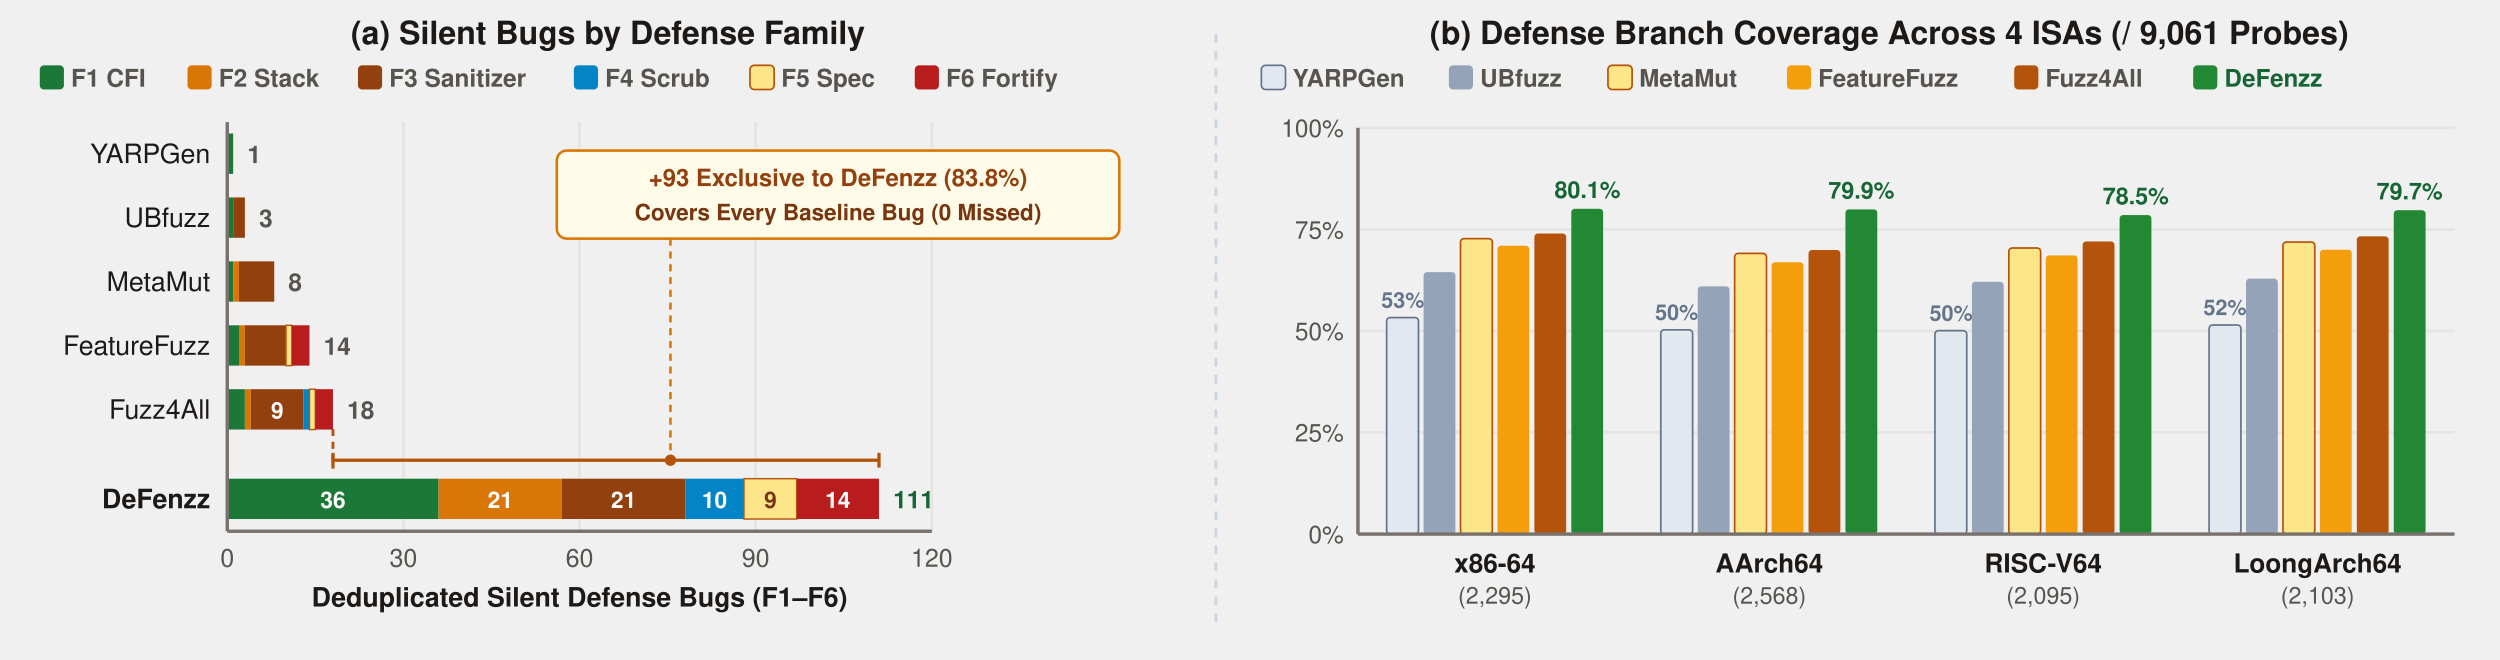
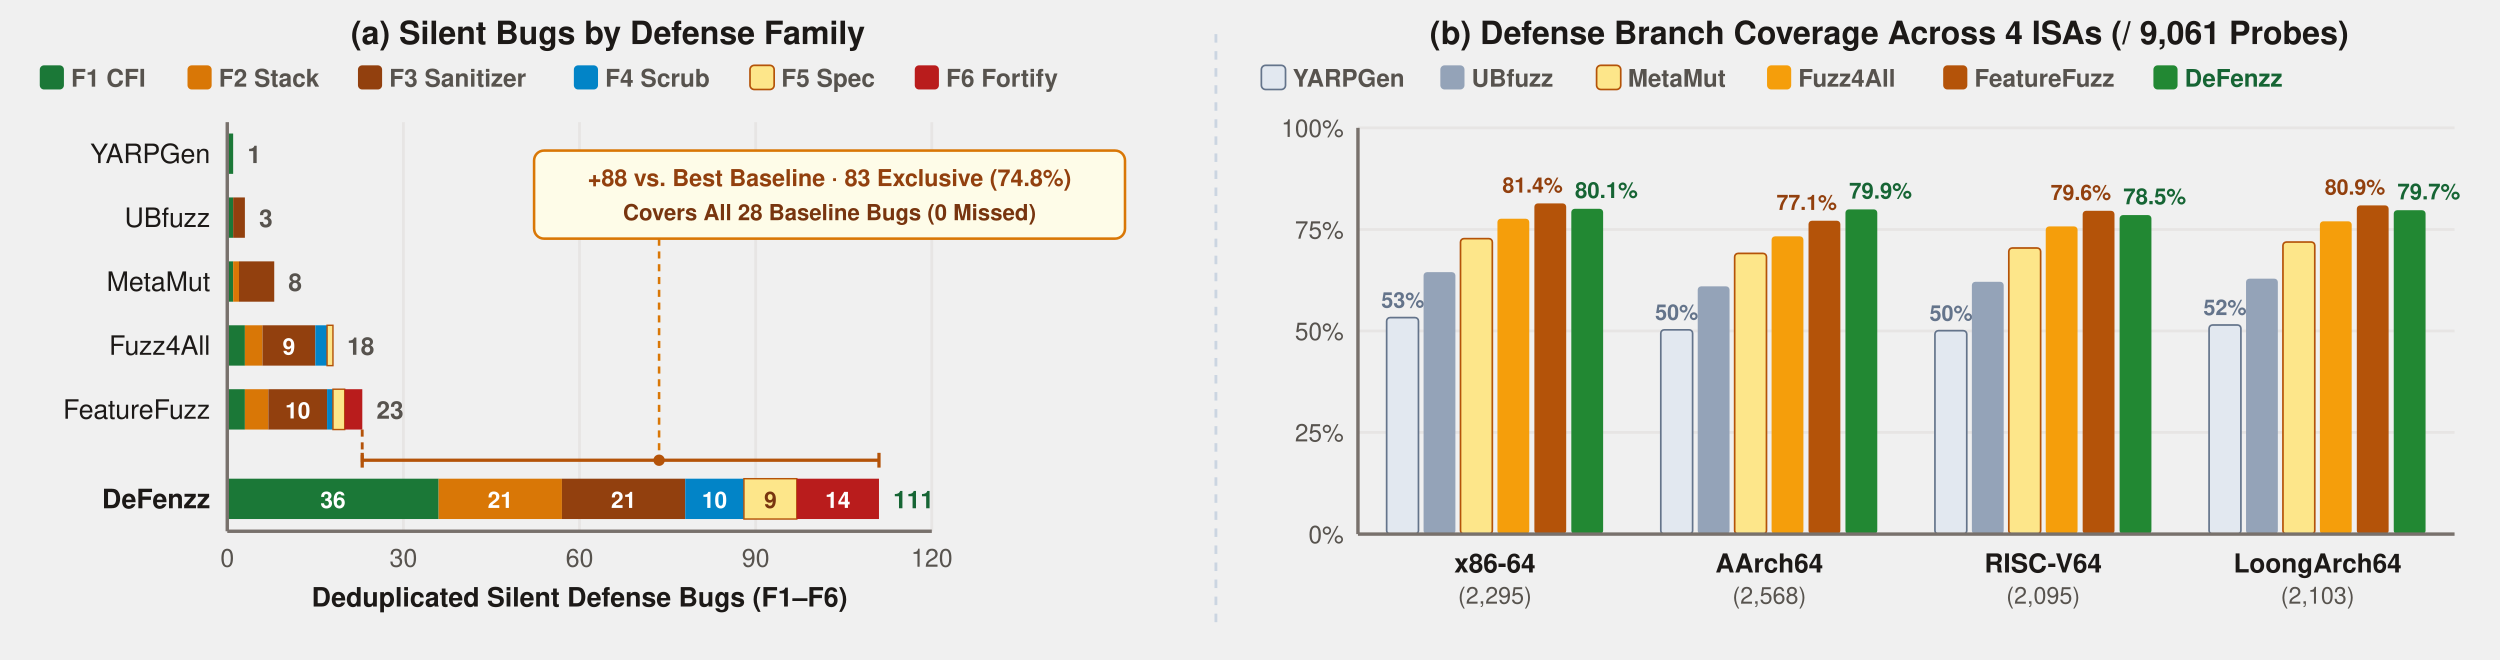
<svg xmlns="http://www.w3.org/2000/svg" viewBox="0 0 880 232" width="880" height="232" style="background-color: #FFFFFF; font-family: 'Helvetica Neue', Helvetica, Arial, sans-serif;">
  <text x="214" y="15.5" fill="#1C1917" font-size="11.3" font-weight="700" text-anchor="middle">(a) Silent Bugs by Defense Family</text>
  <rect x="14" y="23" width="8.5" height="8.5" rx="1.5" fill="#1B7837" />
  <text x="25" y="30.5" fill="#57534E" font-size="8.6" font-weight="600">F1 CFI</text>
  <rect x="66" y="23" width="8.5" height="8.5" rx="1.5" fill="#D97706" />
  <text x="77" y="30.5" fill="#57534E" font-size="8.6" font-weight="600">F2 Stack</text>
  <rect x="126" y="23" width="8.5" height="8.5" rx="1.5" fill="#92400E" />
  <text x="137" y="30.5" fill="#57534E" font-size="8.6" font-weight="600">F3 Sanitizer</text>
  <rect x="202" y="23" width="8.5" height="8.5" rx="1.5" fill="#0284C7" />
  <text x="213" y="30.5" fill="#57534E" font-size="8.6" font-weight="600">F4 Scrub</text>
  <rect x="264" y="23" width="8.5" height="8.5" rx="1.5" fill="#FDE68A" stroke="#B45309" stroke-width="0.6" />
  <text x="275" y="30.5" fill="#57534E" font-size="8.6" font-weight="600">F5 Spec</text>
  <rect x="322" y="23" width="8.5" height="8.5" rx="1.5" fill="#B91C1C" />
  <text x="333" y="30.5" fill="#57534E" font-size="8.6" font-weight="600">F6 Fortify</text>
  <line x1="80.0" y1="43" x2="80.0" y2="187.0" stroke="#E7E5E4" stroke-width="1" />
  <text x="80.0" y="199.5" fill="#57534E" font-size="8.8" text-anchor="middle">0</text>
  <line x1="142.0" y1="43" x2="142.0" y2="187.0" stroke="#E7E5E4" stroke-width="1" />
  <text x="142.0" y="199.5" fill="#57534E" font-size="8.8" text-anchor="middle">30</text>
  <line x1="204.0" y1="43" x2="204.0" y2="187.0" stroke="#E7E5E4" stroke-width="1" />
  <text x="204.0" y="199.5" fill="#57534E" font-size="8.8" text-anchor="middle">60</text>
  <line x1="266.0" y1="43" x2="266.0" y2="187.0" stroke="#E7E5E4" stroke-width="1" />
  <text x="266.0" y="199.5" fill="#57534E" font-size="8.8" text-anchor="middle">90</text>
  <line x1="328.0" y1="43" x2="328.0" y2="187.0" stroke="#E7E5E4" stroke-width="1" />
  <text x="328.0" y="199.5" fill="#57534E" font-size="8.8" text-anchor="middle">120</text>
  <text x="204.0" y="213.5" fill="#1C1917" font-size="9.4" font-weight="600" text-anchor="middle">Deduplicated Silent Defense Bugs (F1–F6)</text>
-   <line x1="117.2" y1="151.0" x2="117.2" y2="165.0" stroke="#B45309" stroke-width="1" stroke-dasharray="2.5,2" />
-   <line x1="117.2" y1="162.0" x2="309.4" y2="162.0" stroke="#B45309" stroke-width="1.15" />
-   <line x1="117.2" y1="159.4" x2="117.2" y2="164.6" stroke="#B45309" stroke-width="1.15" />
+   <line x1="127.5" y1="151.2" x2="127.5" y2="164.6" stroke="#B45309" stroke-width="1" stroke-dasharray="2.5,2" />
+   <line x1="127.5" y1="162.0" x2="309.4" y2="162.0" stroke="#B45309" stroke-width="1.15" />
+   <line x1="127.5" y1="159.4" x2="127.5" y2="164.6" stroke="#B45309" stroke-width="1.15" />
  <line x1="309.4" y1="159.4" x2="309.4" y2="164.6" stroke="#B45309" stroke-width="1.15" />
-   <line x1="236.0" y1="84.0" x2="236.0" y2="162.0" stroke="#D97706" stroke-width="0.9" stroke-dasharray="2.5,2" />
-   <circle cx="236.0" cy="162.0" r="2.0" fill="#B45309" />
-   <rect x="196.0" y="53.0" width="198.0" height="31.0" rx="3.5" fill="#FEFCE8" stroke="#D97706" stroke-width="0.9" />
-   <text x="295.0" y="65.5" fill="#92400E" font-size="8.4" font-weight="700" text-anchor="middle">+93 Exclusive to DeFenzz (83.8%)</text>
-   <text x="295.0" y="77.5" fill="#78350F" font-size="7.9" font-weight="600" text-anchor="middle">Covers Every Baseline Bug (0 Missed)</text>
+   <line x1="232.0" y1="84.0" x2="232.0" y2="162.0" stroke="#D97706" stroke-width="0.9" stroke-dasharray="2.5,2" />
+   <circle cx="232.0" cy="162.0" r="2.0" fill="#B45309" />
+   <rect x="188.0" y="53.0" width="208.0" height="31.0" rx="3.5" fill="#FEFCE8" stroke="#D97706" stroke-width="0.9" />
+   <text x="292.0" y="65.5" fill="#92400E" font-size="8.2" font-weight="700" text-anchor="middle">+88 vs. Best Baseline · 83 Exclusive (74.8%)</text>
+   <text x="292.0" y="77.5" fill="#78350F" font-size="7.8" font-weight="600" text-anchor="middle">Covers All 28 Baseline Bugs (0 Missed)</text>
  <text x="74" y="57.4" fill="#1C1917" font-size="9.4" font-weight="500" text-anchor="end">YARPGen</text>
  <rect x="80.00" y="47.0" width="2.07" height="14.2" fill="#1B7837" />
  <text x="87.1" y="57.4" fill="#57534E" font-size="8.6" font-weight="600">1</text>
  <text x="74" y="79.9" fill="#1C1917" font-size="9.4" font-weight="500" text-anchor="end">UBfuzz</text>
  <rect x="80.00" y="69.5" width="2.07" height="14.2" fill="#1B7837" />
  <rect x="82.07" y="69.5" width="4.13" height="14.2" fill="#92400E" />
  <text x="91.2" y="79.9" fill="#57534E" font-size="8.6" font-weight="600">3</text>
  <text x="74" y="102.4" fill="#1C1917" font-size="9.4" font-weight="500" text-anchor="end">MetaMut</text>
  <rect x="80.00" y="92.0" width="2.07" height="14.2" fill="#1B7837" />
  <rect x="82.07" y="92.0" width="2.07" height="14.2" fill="#D97706" />
  <rect x="84.13" y="92.0" width="12.40" height="14.2" fill="#92400E" />
  <text x="101.5" y="102.4" fill="#57534E" font-size="8.6" font-weight="600">8</text>
-   <text x="74" y="124.9" fill="#1C1917" font-size="9.4" font-weight="500" text-anchor="end">FeatureFuzz</text>
-   <rect x="80.00" y="114.5" width="4.13" height="14.2" fill="#1B7837" />
-   <rect x="84.13" y="114.5" width="2.07" height="14.2" fill="#D97706" />
-   <rect x="86.20" y="114.5" width="14.47" height="14.2" fill="#92400E" />
-   <rect x="100.67" y="114.5" width="2.07" height="14.2" fill="#FDE68A" stroke="#B45309" stroke-width="0.5" />
-   <rect x="102.73" y="114.5" width="6.20" height="14.2" fill="#B91C1C" />
-   <text x="113.9" y="124.9" fill="#57534E" font-size="8.6" font-weight="600">14</text>
-   <text x="74" y="147.4" fill="#1C1917" font-size="9.4" font-weight="500" text-anchor="end">Fuzz4All</text>
+   <text x="74" y="124.9" fill="#1C1917" font-size="9.4" font-weight="500" text-anchor="end">Fuzz4All</text>
+   <rect x="80.00" y="114.5" width="6.20" height="14.2" fill="#1B7837" />
+   <rect x="86.20" y="114.5" width="6.20" height="14.2" fill="#D97706" />
+   <rect x="92.40" y="114.5" width="18.60" height="14.2" fill="#92400E" />
+   <text x="101.7" y="124.8" fill="#FFFFFF" font-size="8.0" font-weight="700" text-anchor="middle">9</text>
+   <rect x="111.00" y="114.5" width="4.13" height="14.2" fill="#0284C7" />
+   <rect x="115.13" y="114.5" width="2.07" height="14.2" fill="#FDE68A" stroke="#B45309" stroke-width="0.5" />
+   <text x="122.2" y="124.9" fill="#57534E" font-size="8.6" font-weight="600">18</text>
+   <text x="74" y="147.4" fill="#1C1917" font-size="9.4" font-weight="500" text-anchor="end">FeatureFuzz</text>
  <rect x="80.00" y="137.0" width="6.20" height="14.2" fill="#1B7837" />
-   <rect x="86.20" y="137.0" width="2.07" height="14.2" fill="#D97706" />
-   <rect x="88.27" y="137.0" width="18.60" height="14.2" fill="#92400E" />
-   <text x="97.6" y="147.3" fill="#FFFFFF" font-size="8.0" font-weight="700" text-anchor="middle">9</text>
-   <rect x="106.87" y="137.0" width="2.07" height="14.2" fill="#0284C7" />
-   <rect x="108.93" y="137.0" width="2.07" height="14.2" fill="#FDE68A" stroke="#B45309" stroke-width="0.5" />
-   <rect x="111.00" y="137.0" width="6.20" height="14.2" fill="#B91C1C" />
-   <text x="122.2" y="147.4" fill="#57534E" font-size="8.6" font-weight="600">18</text>
+   <rect x="86.20" y="137.0" width="8.27" height="14.2" fill="#D97706" />
+   <rect x="94.47" y="137.0" width="20.67" height="14.2" fill="#92400E" />
+   <text x="104.8" y="147.3" fill="#FFFFFF" font-size="8.0" font-weight="700" text-anchor="middle">10</text>
+   <rect x="115.13" y="137.0" width="2.07" height="14.2" fill="#0284C7" />
+   <rect x="117.20" y="137.0" width="4.13" height="14.2" fill="#FDE68A" stroke="#B45309" stroke-width="0.5" />
+   <rect x="121.33" y="137.0" width="6.20" height="14.2" fill="#B91C1C" />
+   <text x="132.5" y="147.4" fill="#57534E" font-size="8.6" font-weight="600">23</text>
  <text x="74" y="178.9" fill="#1C1917" font-size="9.4" font-weight="700" text-anchor="end">DeFenzz</text>
  <rect x="80.00" y="168.5" width="74.40" height="14.2" fill="#1B7837" />
  <text x="117.2" y="178.8" fill="#FFFFFF" font-size="8.0" font-weight="700" text-anchor="middle">36</text>
  <rect x="154.40" y="168.5" width="43.40" height="14.2" fill="#D97706" />
  <text x="176.1" y="178.8" fill="#FFFFFF" font-size="8.0" font-weight="700" text-anchor="middle">21</text>
  <rect x="197.80" y="168.5" width="43.40" height="14.2" fill="#92400E" />
  <text x="219.5" y="178.8" fill="#FFFFFF" font-size="8.0" font-weight="700" text-anchor="middle">21</text>
  <rect x="241.20" y="168.5" width="20.67" height="14.2" fill="#0284C7" />
  <text x="251.5" y="178.8" fill="#FFFFFF" font-size="8.0" font-weight="700" text-anchor="middle">10</text>
  <rect x="261.87" y="168.5" width="18.60" height="14.2" fill="#FDE68A" stroke="#B45309" stroke-width="0.5" />
  <text x="271.2" y="178.8" fill="#78350F" font-size="8.0" font-weight="700" text-anchor="middle">9</text>
  <rect x="280.47" y="168.5" width="28.93" height="14.2" fill="#B91C1C" />
  <text x="294.9" y="178.8" fill="#FFFFFF" font-size="8.0" font-weight="700" text-anchor="middle">14</text>
  <text x="314.4" y="178.9" fill="#166534" font-size="8.6" font-weight="700">111</text>
  <line x1="80" y1="43" x2="80" y2="187.0" stroke="#78716C" stroke-width="1.2" />
  <line x1="80" y1="187.0" x2="328" y2="187.0" stroke="#78716C" stroke-width="1.2" />
  <line x1="428" y1="12" x2="428" y2="220" stroke="#CBD5E1" stroke-width="1" stroke-dasharray="3,3" />
  <text x="665.0" y="15.5" fill="#1C1917" font-size="11.3" font-weight="700" text-anchor="middle">(b) Defense Branch Coverage Across 4 ISAs (/ 9,061 Probes)</text>
  <rect x="444" y="23" width="8.5" height="8.5" rx="1.5" fill="#E2E8F0" stroke="#64748B" stroke-width="0.6" />
  <text x="455" y="30.5" fill="#57534E" font-size="8.5" font-weight="600">YARPGen</text>
-   <rect x="510" y="23" width="8.5" height="8.5" rx="1.5" fill="#94A3B8" />
-   <text x="521" y="30.5" fill="#57534E" font-size="8.5" font-weight="600">UBfuzz</text>
-   <rect x="566" y="23" width="8.5" height="8.5" rx="1.5" fill="#FDE68A" stroke="#B45309" stroke-width="0.6" />
-   <text x="577" y="30.5" fill="#57534E" font-size="8.5" font-weight="600">MetaMut</text>
-   <rect x="629" y="23" width="8.5" height="8.5" rx="1.5" fill="#F59E0B" />
-   <text x="640" y="30.5" fill="#57534E" font-size="8.5" font-weight="600">FeatureFuzz</text>
-   <rect x="709" y="23" width="8.5" height="8.5" rx="1.5" fill="#B45309" />
-   <text x="720" y="30.5" fill="#57534E" font-size="8.5" font-weight="600">Fuzz4All</text>
-   <rect x="772" y="23" width="8.5" height="8.5" rx="1.5" fill="#228833" />
-   <text x="783" y="30.5" fill="#166534" font-size="8.5" font-weight="700">DeFenzz</text>
+   <rect x="507" y="23" width="8.5" height="8.5" rx="1.5" fill="#94A3B8" />
+   <text x="518" y="30.5" fill="#57534E" font-size="8.5" font-weight="600">UBfuzz</text>
+   <rect x="562" y="23" width="8.5" height="8.5" rx="1.5" fill="#FDE68A" stroke="#B45309" stroke-width="0.6" />
+   <text x="573" y="30.5" fill="#57534E" font-size="8.5" font-weight="600">MetaMut</text>
+   <rect x="622" y="23" width="8.5" height="8.5" rx="1.5" fill="#F59E0B" />
+   <text x="633" y="30.5" fill="#57534E" font-size="8.5" font-weight="600">Fuzz4All</text>
+   <rect x="684" y="23" width="8.5" height="8.5" rx="1.5" fill="#B45309" />
+   <text x="695" y="30.5" fill="#57534E" font-size="8.5" font-weight="600">FeatureFuzz</text>
+   <rect x="758" y="23" width="8.5" height="8.5" rx="1.5" fill="#228833" />
+   <text x="769" y="30.5" fill="#166534" font-size="8.5" font-weight="700">DeFenzz</text>
  <line x1="478" y1="188.0" x2="864" y2="188.0" stroke="#E7E5E4" stroke-width="1" />
  <text x="473" y="191.2" fill="#57534E" font-size="8.6" text-anchor="end">0%</text>
  <line x1="478" y1="152.2" x2="864" y2="152.2" stroke="#E7E5E4" stroke-width="1" />
  <text x="473" y="155.4" fill="#57534E" font-size="8.6" text-anchor="end">25%</text>
  <line x1="478" y1="116.5" x2="864" y2="116.5" stroke="#E7E5E4" stroke-width="1" />
  <text x="473" y="119.7" fill="#57534E" font-size="8.6" text-anchor="end">50%</text>
  <line x1="478" y1="80.8" x2="864" y2="80.8" stroke="#E7E5E4" stroke-width="1" />
  <text x="473" y="84.0" fill="#57534E" font-size="8.6" text-anchor="end">75%</text>
  <line x1="478" y1="45.0" x2="864" y2="45.0" stroke="#E7E5E4" stroke-width="1" />
  <text x="473" y="48.2" fill="#57534E" font-size="8.6" text-anchor="end">100%</text>
  <text x="526.2" y="201.5" fill="#1C1917" font-size="9.2" font-weight="600" text-anchor="middle">x86-64</text>
  <text x="526.2" y="212.5" fill="#57534E" font-size="8.2" font-weight="500" text-anchor="middle">(2,295)</text>
  <rect x="488.1" y="111.8" width="11.2" height="76.2" rx="1.2" fill="#E2E8F0" stroke="#64748B" stroke-width="0.6" />
  <text x="493.8" y="108.3" fill="#64748B" font-size="7.6" font-weight="600" text-anchor="middle">53%</text>
  <rect x="501.1" y="95.8" width="11.2" height="92.2" rx="1.2" fill="#94A3B8" />
  <rect x="514.1" y="84.0" width="11.2" height="104.0" rx="1.2" fill="#FDE68A" stroke="#B45309" stroke-width="0.6" />
-   <rect x="527.1" y="86.5" width="11.2" height="101.5" rx="1.2" fill="#F59E0B" />
-   <rect x="540.1" y="82.2" width="11.2" height="105.8" rx="1.2" fill="#B45309" />
+   <rect x="527.1" y="77.0" width="11.2" height="111.0" rx="1.2" fill="#F59E0B" />
+   <rect x="540.1" y="71.6" width="11.2" height="116.4" rx="1.2" fill="#B45309" />
+   <text x="550.1" y="67.8" fill="#92400E" font-size="7.5" font-weight="600" text-anchor="end">81.4%</text>
  <rect x="553.1" y="73.5" width="11.2" height="114.5" rx="1.2" fill="#228833" />
-   <text x="558.8" y="69.7" fill="#166534" font-size="8.2" font-weight="700" text-anchor="middle">80.1%</text>
+   <text x="554.4" y="69.7" fill="#166534" font-size="7.8" font-weight="700" text-anchor="start">80.1%</text>
  <text x="622.8" y="201.5" fill="#1C1917" font-size="9.2" font-weight="600" text-anchor="middle">AArch64</text>
  <text x="622.8" y="212.5" fill="#57534E" font-size="8.2" font-weight="500" text-anchor="middle">(2,568)</text>
  <rect x="584.6" y="116.1" width="11.2" height="71.9" rx="1.2" fill="#E2E8F0" stroke="#64748B" stroke-width="0.6" />
  <text x="590.2" y="112.6" fill="#64748B" font-size="7.6" font-weight="600" text-anchor="middle">50%</text>
  <rect x="597.6" y="100.8" width="11.2" height="87.2" rx="1.2" fill="#94A3B8" />
  <rect x="610.6" y="89.2" width="11.2" height="98.8" rx="1.2" fill="#FDE68A" stroke="#B45309" stroke-width="0.6" />
-   <rect x="623.6" y="92.3" width="11.2" height="95.7" rx="1.2" fill="#F59E0B" />
-   <rect x="636.6" y="88.0" width="11.2" height="100.0" rx="1.2" fill="#B45309" />
+   <rect x="623.6" y="83.2" width="11.2" height="104.8" rx="1.2" fill="#F59E0B" />
+   <rect x="636.6" y="77.7" width="11.2" height="110.3" rx="1.2" fill="#B45309" />
+   <text x="646.6" y="73.9" fill="#92400E" font-size="7.5" font-weight="600" text-anchor="end">77.1%</text>
  <rect x="649.6" y="73.7" width="11.2" height="114.3" rx="1.2" fill="#228833" />
-   <text x="655.2" y="69.9" fill="#166534" font-size="8.2" font-weight="700" text-anchor="middle">79.9%</text>
+   <text x="650.9" y="69.9" fill="#166534" font-size="7.8" font-weight="700" text-anchor="start">79.9%</text>
  <text x="719.2" y="201.5" fill="#1C1917" font-size="9.2" font-weight="600" text-anchor="middle">RISC-V64</text>
  <text x="719.2" y="212.5" fill="#57534E" font-size="8.2" font-weight="500" text-anchor="middle">(2,095)</text>
  <rect x="681.1" y="116.4" width="11.2" height="71.6" rx="1.2" fill="#E2E8F0" stroke="#64748B" stroke-width="0.6" />
  <text x="686.8" y="112.9" fill="#64748B" font-size="7.6" font-weight="600" text-anchor="middle">50%</text>
  <rect x="694.1" y="99.2" width="11.2" height="88.8" rx="1.2" fill="#94A3B8" />
  <rect x="707.1" y="87.3" width="11.2" height="100.7" rx="1.2" fill="#FDE68A" stroke="#B45309" stroke-width="0.6" />
-   <rect x="720.1" y="89.9" width="11.2" height="98.1" rx="1.2" fill="#F59E0B" />
-   <rect x="733.1" y="85.0" width="11.2" height="103.0" rx="1.2" fill="#B45309" />
+   <rect x="720.1" y="79.7" width="11.2" height="108.3" rx="1.2" fill="#F59E0B" />
+   <rect x="733.1" y="74.2" width="11.2" height="113.8" rx="1.2" fill="#B45309" />
+   <text x="743.1" y="70.4" fill="#92400E" font-size="7.5" font-weight="600" text-anchor="end">79.6%</text>
  <rect x="746.1" y="75.7" width="11.2" height="112.3" rx="1.2" fill="#228833" />
-   <text x="751.8" y="71.9" fill="#166534" font-size="8.2" font-weight="700" text-anchor="middle">78.5%</text>
+   <text x="747.4" y="71.9" fill="#166534" font-size="7.8" font-weight="700" text-anchor="start">78.5%</text>
  <text x="815.8" y="201.5" fill="#1C1917" font-size="9.2" font-weight="600" text-anchor="middle">LoongArch64</text>
  <text x="815.8" y="212.5" fill="#57534E" font-size="8.2" font-weight="500" text-anchor="middle">(2,103)</text>
  <rect x="777.6" y="114.4" width="11.2" height="73.6" rx="1.2" fill="#E2E8F0" stroke="#64748B" stroke-width="0.6" />
  <text x="783.2" y="110.9" fill="#64748B" font-size="7.6" font-weight="600" text-anchor="middle">52%</text>
  <rect x="790.6" y="98.1" width="11.2" height="89.9" rx="1.2" fill="#94A3B8" />
  <rect x="803.6" y="85.2" width="11.2" height="102.8" rx="1.2" fill="#FDE68A" stroke="#B45309" stroke-width="0.6" />
-   <rect x="816.6" y="87.9" width="11.2" height="100.1" rx="1.2" fill="#F59E0B" />
-   <rect x="829.6" y="83.2" width="11.2" height="104.8" rx="1.2" fill="#B45309" />
+   <rect x="816.6" y="77.9" width="11.2" height="110.1" rx="1.2" fill="#F59E0B" />
+   <rect x="829.6" y="72.3" width="11.2" height="115.7" rx="1.2" fill="#B45309" />
+   <text x="839.6" y="68.5" fill="#92400E" font-size="7.5" font-weight="600" text-anchor="end">80.9%</text>
  <rect x="842.6" y="74.0" width="11.2" height="114.0" rx="1.2" fill="#228833" />
-   <text x="848.2" y="70.2" fill="#166534" font-size="8.2" font-weight="700" text-anchor="middle">79.7%</text>
+   <text x="843.9" y="70.2" fill="#166534" font-size="7.8" font-weight="700" text-anchor="start">79.7%</text>
  <line x1="478" y1="45" x2="478" y2="188" stroke="#78716C" stroke-width="1.2" />
  <line x1="478" y1="188" x2="864" y2="188" stroke="#78716C" stroke-width="1.2" />
</svg>
